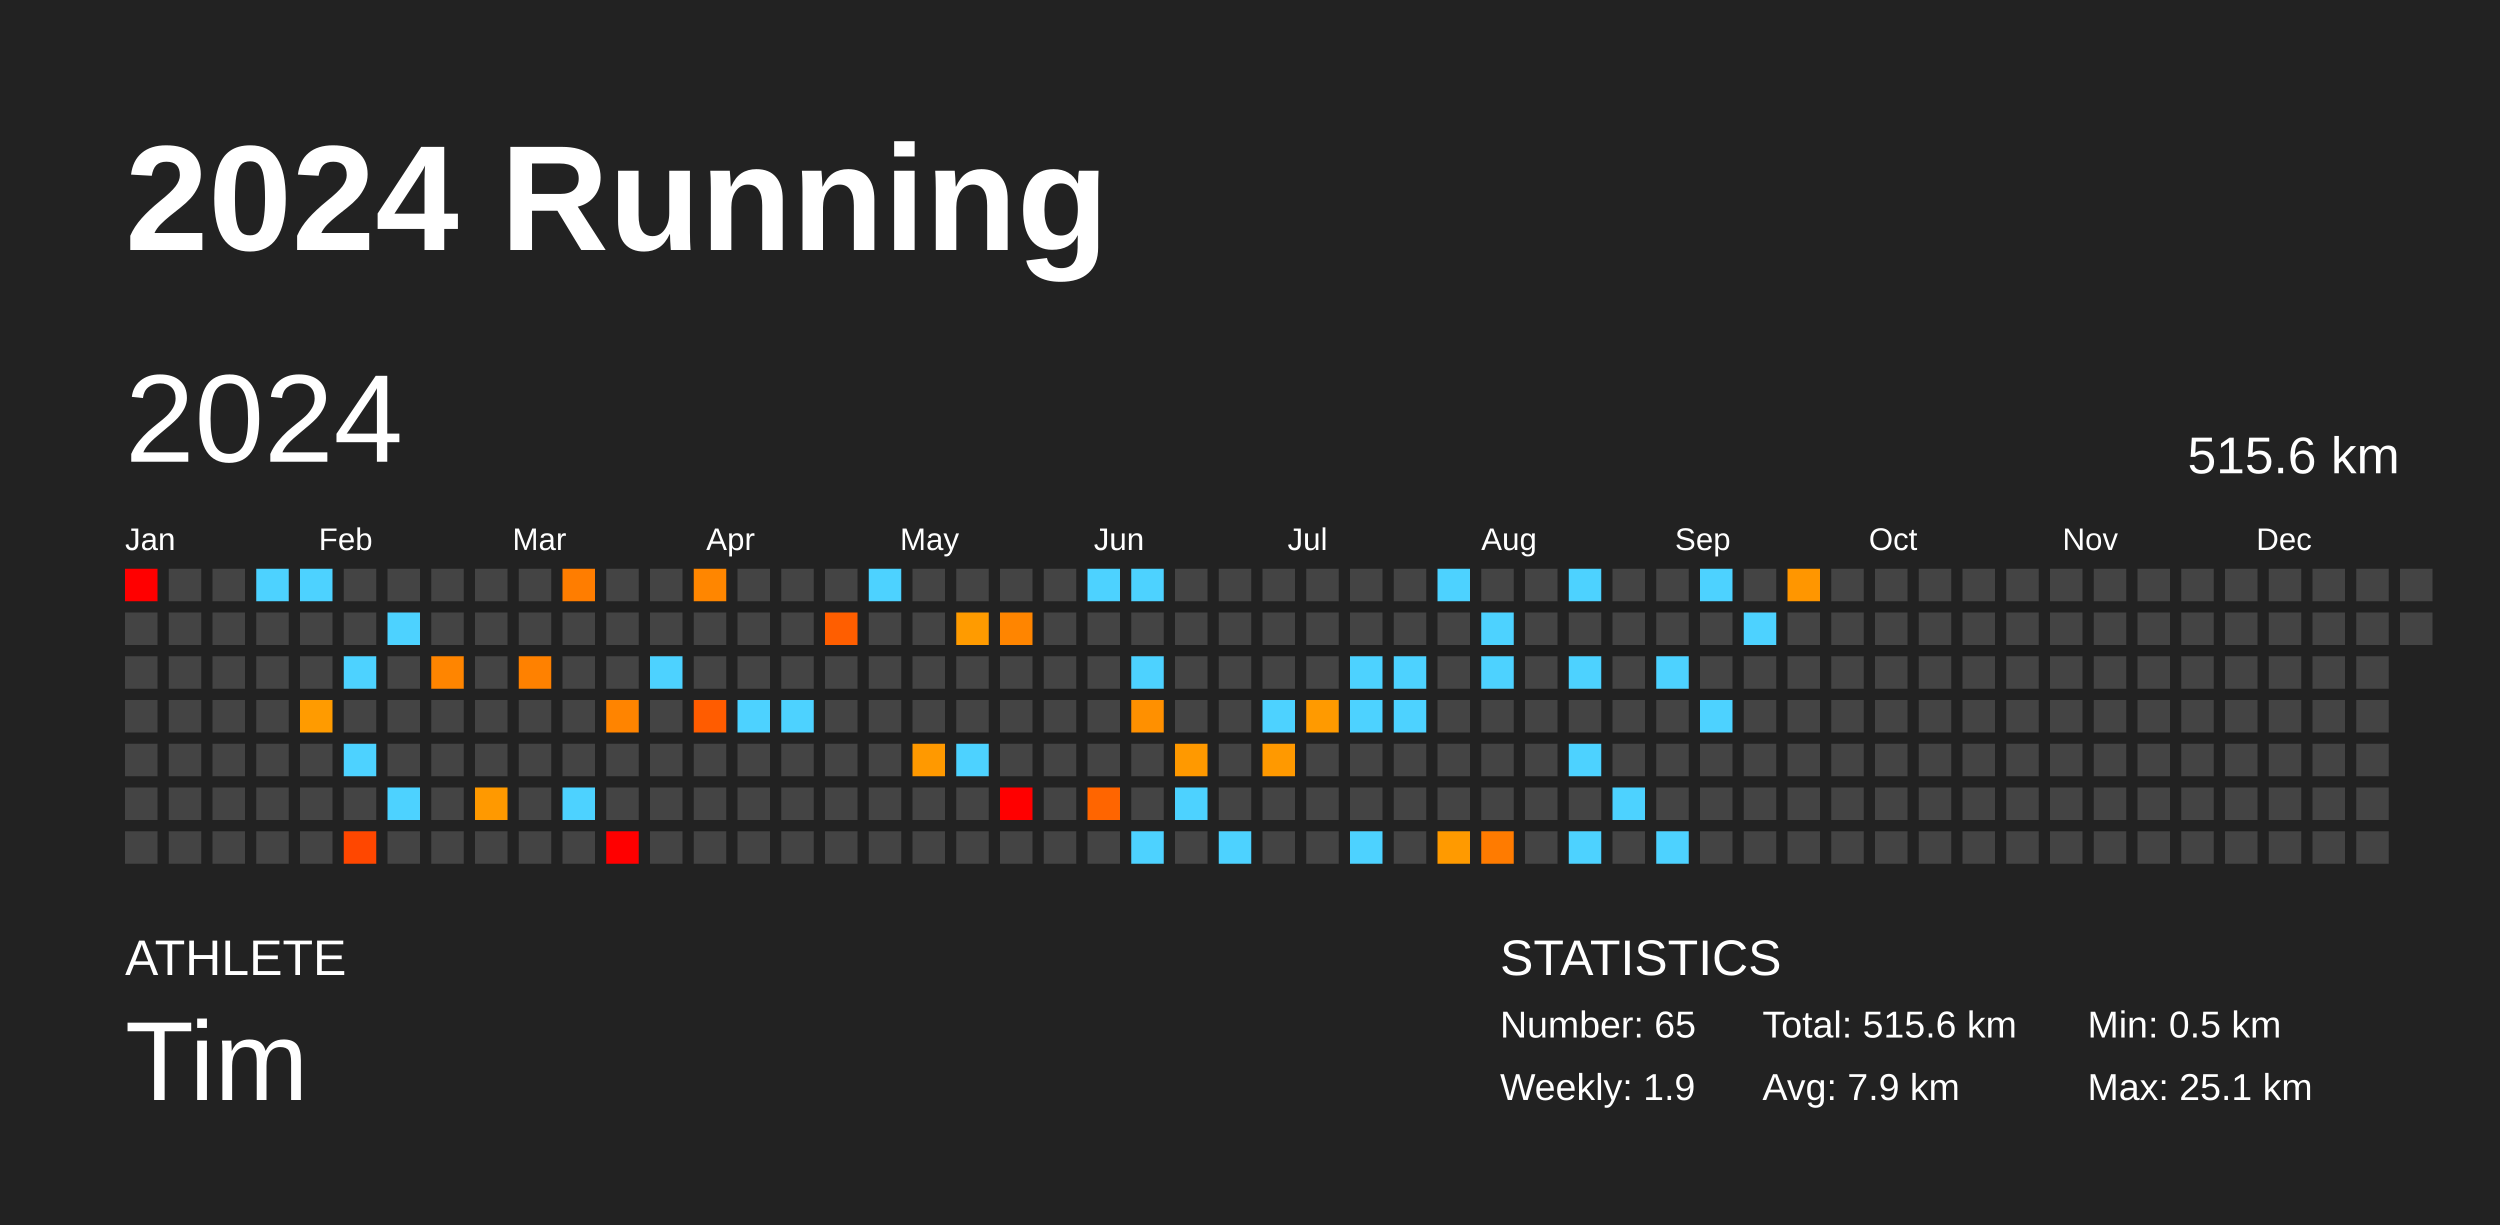
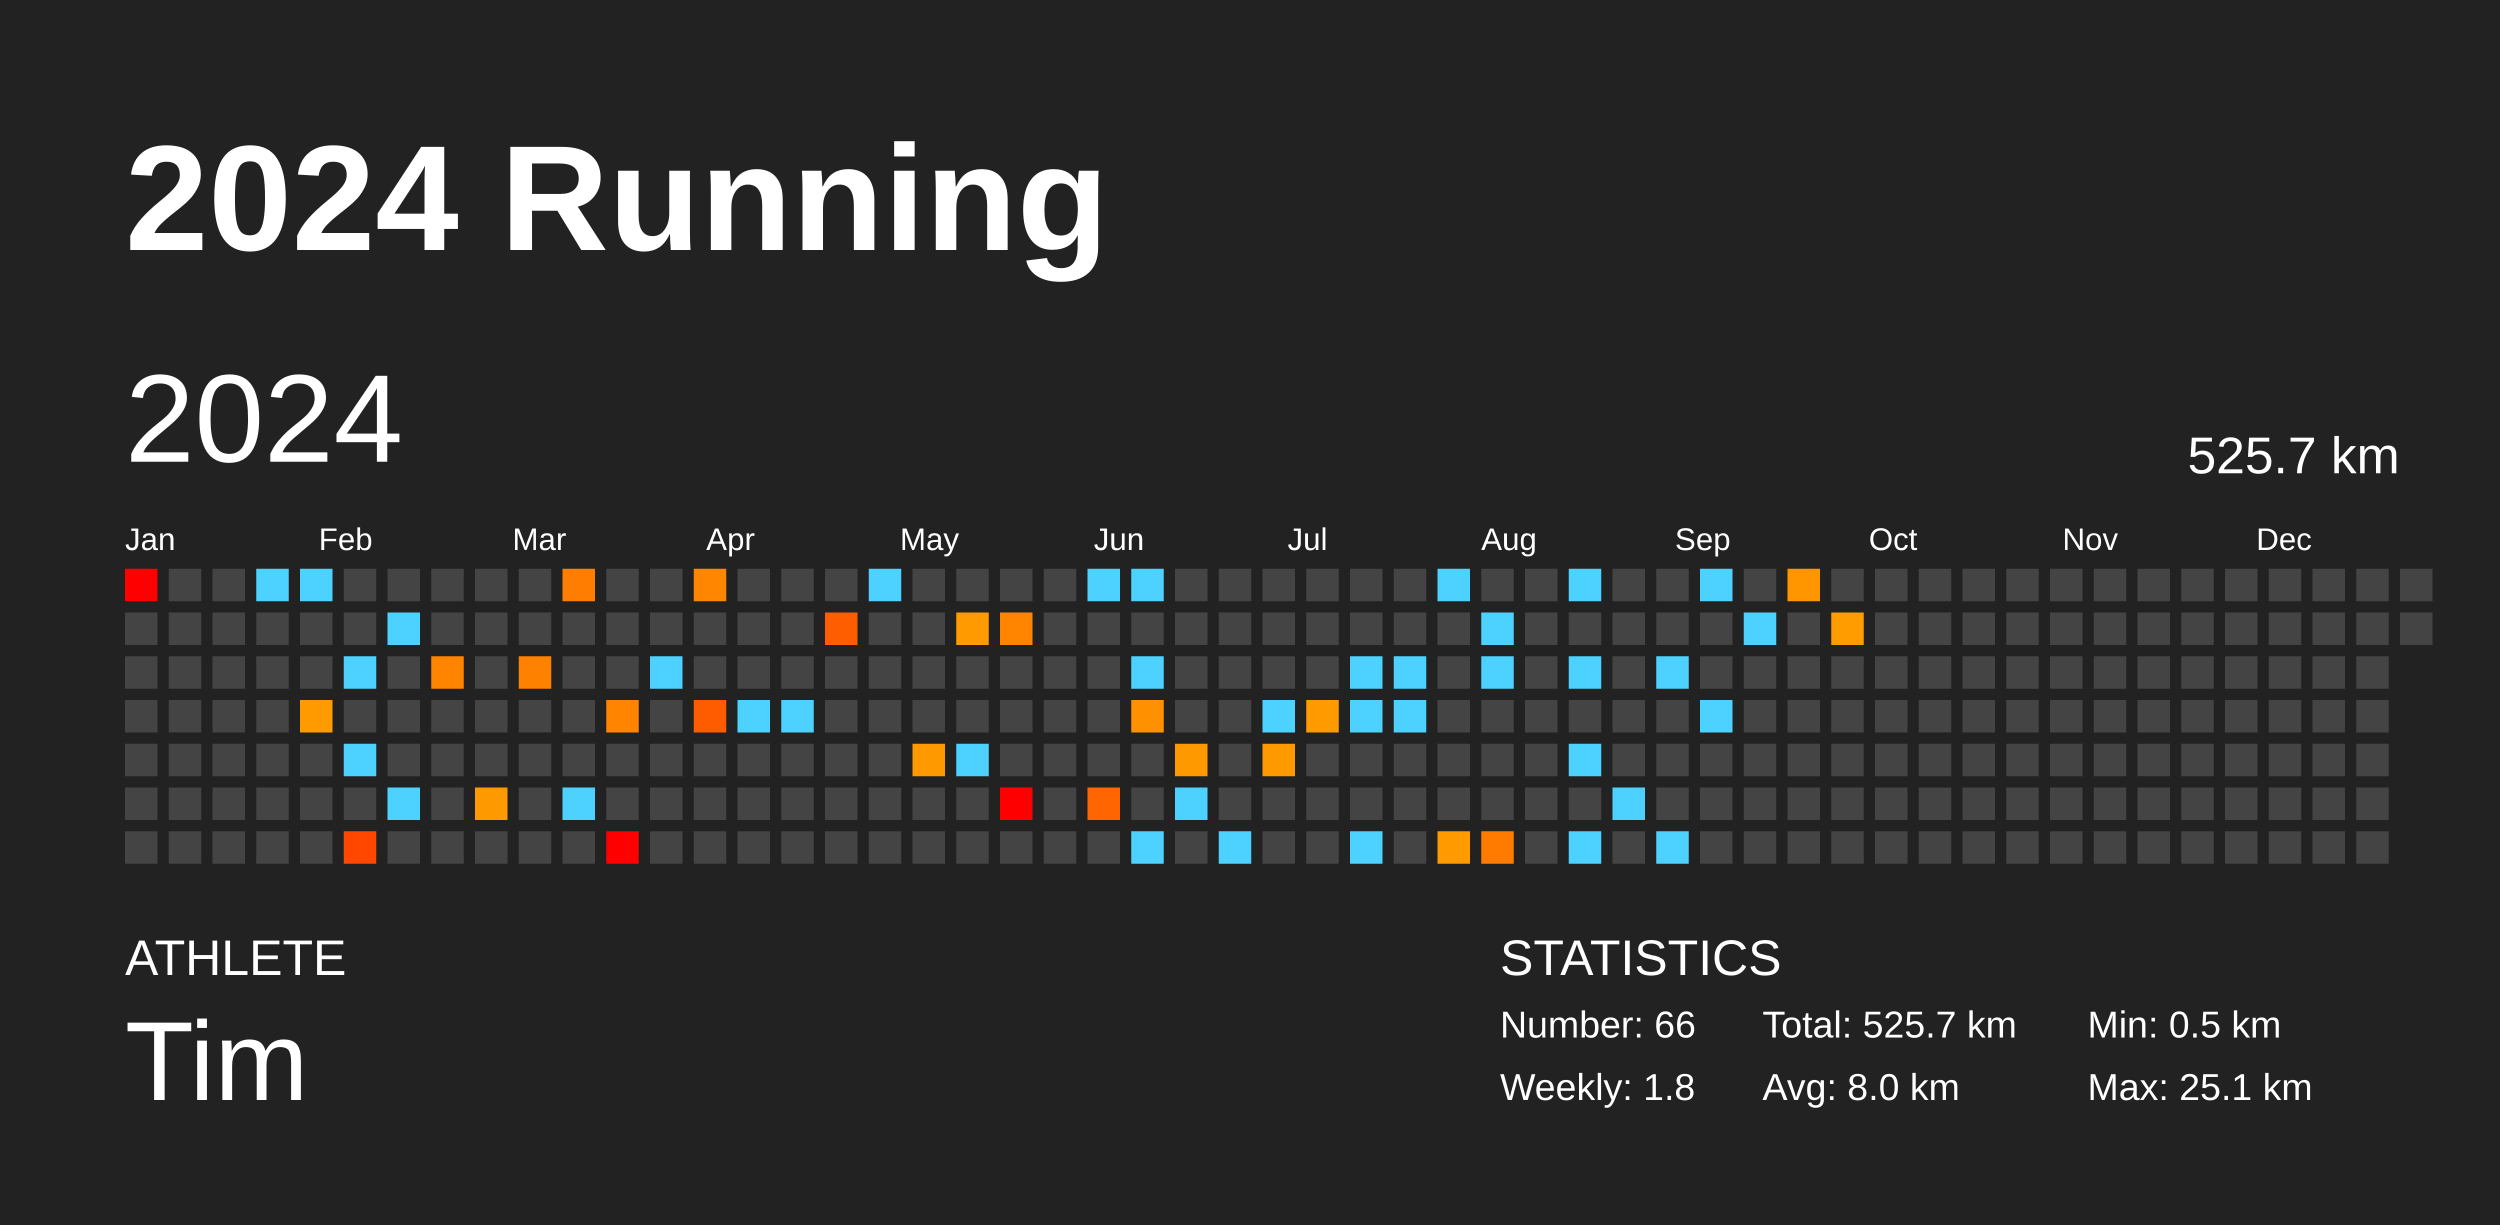
<svg xmlns="http://www.w3.org/2000/svg" baseProfile="full" height="98mm" version="1.1" viewBox="0,0,200,98" width="200mm">
  <defs />
  <rect fill="#222222" height="98" width="200" x="0" y="0" />
  <text fill="#FFFFFF" style="font-size:12px; font-family:Arial; font-weight:bold;" x="10" y="20">2024 Running</text>
  <text fill="#FFFFFF" style="font-size:4px; font-family:Arial" x="10" y="78">ATHLETE</text>
  <text fill="#FFFFFF" style="font-size:9px; font-family:Arial" x="10" y="88">Tim</text>
  <text fill="#FFFFFF" style="font-size:4px; font-family:Arial" x="120" y="78">STATISTICS</text>
-   <text fill="#FFFFFF" style="font-size:3px; font-family:Arial" x="120" y="83">Number: 65</text>
-   <text fill="#FFFFFF" style="font-size:3px; font-family:Arial" x="120" y="88">Weekly: 1.9</text>
-   <text fill="#FFFFFF" style="font-size:3px; font-family:Arial" x="141" y="83">Total: 515.6 km</text>
-   <text fill="#FFFFFF" style="font-size:3px; font-family:Arial" x="141" y="88">Avg: 7.9 km</text>
+   <text fill="#FFFFFF" style="font-size:3px; font-family:Arial" x="120" y="83">Number: 66</text>
+   <text fill="#FFFFFF" style="font-size:3px; font-family:Arial" x="120" y="88">Weekly: 1.8</text>
+   <text fill="#FFFFFF" style="font-size:3px; font-family:Arial" x="141" y="83">Total: 525.7 km</text>
+   <text fill="#FFFFFF" style="font-size:3px; font-family:Arial" x="141" y="88">Avg: 8.0 km</text>
  <text fill="#FFFFFF" style="font-size:3px; font-family:Arial" x="167" y="83">Min: 0.5 km</text>
  <text fill="#FFFFFF" style="font-size:3px; font-family:Arial" x="167" y="88">Max: 25.1 km</text>
  <text dominant-baseline="hanging" fill="#FFFFFF" style="font-size:10.0px; font-family:Arial;" x="10" y="30">2024</text>
-   <text dominant-baseline="hanging" fill="#FFFFFF" style="font-size:4.125px; font-family:Arial;" x="175" y="35">515.6 km</text>
+   <text dominant-baseline="hanging" fill="#FFFFFF" style="font-size:4.125px; font-family:Arial;" x="175" y="35">525.7 km</text>
  <text fill="#FFFFFF" style="font-size:2.5px; font-family:Arial" x="10.0" y="44">Jan</text>
  <text fill="#FFFFFF" style="font-size:2.5px; font-family:Arial" x="25.5" y="44">Feb</text>
  <text fill="#FFFFFF" style="font-size:2.5px; font-family:Arial" x="41.0" y="44">Mar</text>
  <text fill="#FFFFFF" style="font-size:2.5px; font-family:Arial" x="56.5" y="44">Apr</text>
  <text fill="#FFFFFF" style="font-size:2.5px; font-family:Arial" x="72.0" y="44">May</text>
  <text fill="#FFFFFF" style="font-size:2.5px; font-family:Arial" x="87.5" y="44">Jun</text>
  <text fill="#FFFFFF" style="font-size:2.5px; font-family:Arial" x="103.0" y="44">Jul</text>
  <text fill="#FFFFFF" style="font-size:2.5px; font-family:Arial" x="118.5" y="44">Aug</text>
  <text fill="#FFFFFF" style="font-size:2.5px; font-family:Arial" x="134.0" y="44">Sep</text>
  <text fill="#FFFFFF" style="font-size:2.5px; font-family:Arial" x="149.5" y="44">Oct</text>
  <text fill="#FFFFFF" style="font-size:2.5px; font-family:Arial" x="165.0" y="44">Nov</text>
  <text fill="#FFFFFF" style="font-size:2.5px; font-family:Arial" x="180.5" y="44">Dec</text>
  <rect fill="red" height="2.6" width="2.6" x="10.0" y="45.5" />
  <rect fill="#444444" height="2.6" width="2.6" x="10.0" y="49.0" />
  <rect fill="#444444" height="2.6" width="2.6" x="10.0" y="52.5" />
  <rect fill="#444444" height="2.6" width="2.6" x="10.0" y="56.0" />
  <rect fill="#444444" height="2.6" width="2.6" x="10.0" y="59.5" />
  <rect fill="#444444" height="2.6" width="2.6" x="10.0" y="63.0" />
  <rect fill="#444444" height="2.6" width="2.6" x="10.0" y="66.5" />
  <rect fill="#444444" height="2.6" width="2.6" x="13.5" y="45.5" />
  <rect fill="#444444" height="2.6" width="2.6" x="13.5" y="49.0" />
  <rect fill="#444444" height="2.6" width="2.6" x="13.5" y="52.5" />
  <rect fill="#444444" height="2.6" width="2.6" x="13.5" y="56.0" />
  <rect fill="#444444" height="2.6" width="2.6" x="13.5" y="59.5" />
  <rect fill="#444444" height="2.6" width="2.6" x="13.5" y="63.0" />
  <rect fill="#444444" height="2.6" width="2.6" x="13.5" y="66.5" />
  <rect fill="#444444" height="2.6" width="2.6" x="17.0" y="45.5" />
  <rect fill="#444444" height="2.6" width="2.6" x="17.0" y="49.0" />
  <rect fill="#444444" height="2.6" width="2.6" x="17.0" y="52.5" />
  <rect fill="#444444" height="2.6" width="2.6" x="17.0" y="56.0" />
  <rect fill="#444444" height="2.6" width="2.6" x="17.0" y="59.5" />
  <rect fill="#444444" height="2.6" width="2.6" x="17.0" y="63.0" />
  <rect fill="#444444" height="2.6" width="2.6" x="17.0" y="66.5" />
  <rect fill="#4dd2ff" height="2.6" width="2.6" x="20.5" y="45.5" />
  <rect fill="#444444" height="2.6" width="2.6" x="20.5" y="49.0" />
  <rect fill="#444444" height="2.6" width="2.6" x="20.5" y="52.5" />
  <rect fill="#444444" height="2.6" width="2.6" x="20.5" y="56.0" />
  <rect fill="#444444" height="2.6" width="2.6" x="20.5" y="59.5" />
  <rect fill="#444444" height="2.6" width="2.6" x="20.5" y="63.0" />
  <rect fill="#444444" height="2.6" width="2.6" x="20.5" y="66.5" />
  <rect fill="#4dd2ff" height="2.6" width="2.6" x="24.0" y="45.5" />
  <rect fill="#444444" height="2.6" width="2.6" x="24.0" y="49.0" />
  <rect fill="#444444" height="2.6" width="2.6" x="24.0" y="52.5" />
  <rect fill="#ff9b00" height="2.6" width="2.6" x="24.0" y="56.0" />
  <rect fill="#444444" height="2.6" width="2.6" x="24.0" y="59.5" />
  <rect fill="#444444" height="2.6" width="2.6" x="24.0" y="63.0" />
  <rect fill="#444444" height="2.6" width="2.6" x="24.0" y="66.5" />
  <rect fill="#444444" height="2.6" width="2.6" x="27.5" y="45.5" />
  <rect fill="#444444" height="2.6" width="2.6" x="27.5" y="49.0" />
  <rect fill="#4dd2ff" height="2.6" width="2.6" x="27.5" y="52.5" />
  <rect fill="#444444" height="2.6" width="2.6" x="27.5" y="56.0" />
  <rect fill="#4dd2ff" height="2.6" width="2.6" x="27.5" y="59.5" />
  <rect fill="#444444" height="2.6" width="2.6" x="27.5" y="63.0" />
  <rect fill="#ff4700" height="2.6" width="2.6" x="27.5" y="66.5" />
  <rect fill="#444444" height="2.6" width="2.6" x="31.0" y="45.5" />
  <rect fill="#4dd2ff" height="2.6" width="2.6" x="31.0" y="49.0" />
  <rect fill="#444444" height="2.6" width="2.6" x="31.0" y="52.5" />
  <rect fill="#444444" height="2.6" width="2.6" x="31.0" y="56.0" />
  <rect fill="#444444" height="2.6" width="2.6" x="31.0" y="59.5" />
  <rect fill="#4dd2ff" height="2.6" width="2.6" x="31.0" y="63.0" />
  <rect fill="#444444" height="2.6" width="2.6" x="31.0" y="66.5" />
  <rect fill="#444444" height="2.6" width="2.6" x="34.5" y="45.5" />
  <rect fill="#444444" height="2.6" width="2.6" x="34.5" y="49.0" />
  <rect fill="#ff8500" height="2.6" width="2.6" x="34.5" y="52.5" />
  <rect fill="#444444" height="2.6" width="2.6" x="34.5" y="56.0" />
  <rect fill="#444444" height="2.6" width="2.6" x="34.5" y="59.5" />
  <rect fill="#444444" height="2.6" width="2.6" x="34.5" y="63.0" />
  <rect fill="#444444" height="2.6" width="2.6" x="34.5" y="66.5" />
  <rect fill="#444444" height="2.6" width="2.6" x="38.0" y="45.5" />
  <rect fill="#444444" height="2.6" width="2.6" x="38.0" y="49.0" />
  <rect fill="#444444" height="2.6" width="2.6" x="38.0" y="52.5" />
  <rect fill="#444444" height="2.6" width="2.6" x="38.0" y="56.0" />
  <rect fill="#444444" height="2.6" width="2.6" x="38.0" y="59.5" />
  <rect fill="#ff9900" height="2.6" width="2.6" x="38.0" y="63.0" />
  <rect fill="#444444" height="2.6" width="2.6" x="38.0" y="66.5" />
  <rect fill="#444444" height="2.6" width="2.6" x="41.5" y="45.5" />
  <rect fill="#444444" height="2.6" width="2.6" x="41.5" y="49.0" />
  <rect fill="#ff8100" height="2.6" width="2.6" x="41.5" y="52.5" />
  <rect fill="#444444" height="2.6" width="2.6" x="41.5" y="56.0" />
  <rect fill="#444444" height="2.6" width="2.6" x="41.5" y="59.5" />
  <rect fill="#444444" height="2.6" width="2.6" x="41.5" y="63.0" />
  <rect fill="#444444" height="2.6" width="2.6" x="41.5" y="66.5" />
  <rect fill="#ff7d00" height="2.6" width="2.6" x="45.0" y="45.5" />
  <rect fill="#444444" height="2.6" width="2.6" x="45.0" y="49.0" />
  <rect fill="#444444" height="2.6" width="2.6" x="45.0" y="52.5" />
  <rect fill="#444444" height="2.6" width="2.6" x="45.0" y="56.0" />
  <rect fill="#444444" height="2.6" width="2.6" x="45.0" y="59.5" />
  <rect fill="#4dd2ff" height="2.6" width="2.6" x="45.0" y="63.0" />
  <rect fill="#444444" height="2.6" width="2.6" x="45.0" y="66.5" />
  <rect fill="#444444" height="2.6" width="2.6" x="48.5" y="45.5" />
  <rect fill="#444444" height="2.6" width="2.6" x="48.5" y="49.0" />
  <rect fill="#444444" height="2.6" width="2.6" x="48.5" y="52.5" />
  <rect fill="#ff8400" height="2.6" width="2.6" x="48.5" y="56.0" />
  <rect fill="#444444" height="2.6" width="2.6" x="48.5" y="59.5" />
  <rect fill="#444444" height="2.6" width="2.6" x="48.5" y="63.0" />
  <rect fill="red" height="2.6" width="2.6" x="48.5" y="66.5" />
  <rect fill="#444444" height="2.6" width="2.6" x="52.0" y="45.5" />
  <rect fill="#444444" height="2.6" width="2.6" x="52.0" y="49.0" />
  <rect fill="#4dd2ff" height="2.6" width="2.6" x="52.0" y="52.5" />
  <rect fill="#444444" height="2.6" width="2.6" x="52.0" y="56.0" />
  <rect fill="#444444" height="2.6" width="2.6" x="52.0" y="59.5" />
  <rect fill="#444444" height="2.6" width="2.6" x="52.0" y="63.0" />
  <rect fill="#444444" height="2.6" width="2.6" x="52.0" y="66.5" />
  <rect fill="#ff8600" height="2.6" width="2.6" x="55.5" y="45.5" />
  <rect fill="#444444" height="2.6" width="2.6" x="55.5" y="49.0" />
  <rect fill="#444444" height="2.6" width="2.6" x="55.5" y="52.5" />
  <rect fill="#ff5c00" height="2.6" width="2.6" x="55.5" y="56.0" />
  <rect fill="#444444" height="2.6" width="2.6" x="55.5" y="59.5" />
  <rect fill="#444444" height="2.6" width="2.6" x="55.5" y="63.0" />
  <rect fill="#444444" height="2.6" width="2.6" x="55.5" y="66.5" />
  <rect fill="#444444" height="2.6" width="2.6" x="59.0" y="45.5" />
  <rect fill="#444444" height="2.6" width="2.6" x="59.0" y="49.0" />
  <rect fill="#444444" height="2.6" width="2.6" x="59.0" y="52.5" />
  <rect fill="#4dd2ff" height="2.6" width="2.6" x="59.0" y="56.0" />
  <rect fill="#444444" height="2.6" width="2.6" x="59.0" y="59.5" />
  <rect fill="#444444" height="2.6" width="2.6" x="59.0" y="63.0" />
  <rect fill="#444444" height="2.6" width="2.6" x="59.0" y="66.5" />
  <rect fill="#444444" height="2.6" width="2.6" x="62.5" y="45.5" />
  <rect fill="#444444" height="2.6" width="2.6" x="62.5" y="49.0" />
  <rect fill="#444444" height="2.6" width="2.6" x="62.5" y="52.5" />
  <rect fill="#4dd2ff" height="2.6" width="2.6" x="62.5" y="56.0" />
  <rect fill="#444444" height="2.6" width="2.6" x="62.5" y="59.5" />
  <rect fill="#444444" height="2.6" width="2.6" x="62.5" y="63.0" />
  <rect fill="#444444" height="2.6" width="2.6" x="62.5" y="66.5" />
  <rect fill="#444444" height="2.6" width="2.6" x="66.0" y="45.5" />
  <rect fill="#ff5e00" height="2.6" width="2.6" x="66.0" y="49.0" />
  <rect fill="#444444" height="2.6" width="2.6" x="66.0" y="52.5" />
  <rect fill="#444444" height="2.6" width="2.6" x="66.0" y="56.0" />
  <rect fill="#444444" height="2.6" width="2.6" x="66.0" y="59.5" />
  <rect fill="#444444" height="2.6" width="2.6" x="66.0" y="63.0" />
  <rect fill="#444444" height="2.6" width="2.6" x="66.0" y="66.5" />
  <rect fill="#4dd2ff" height="2.6" width="2.6" x="69.5" y="45.5" />
  <rect fill="#444444" height="2.6" width="2.6" x="69.5" y="49.0" />
  <rect fill="#444444" height="2.6" width="2.6" x="69.5" y="52.5" />
  <rect fill="#444444" height="2.6" width="2.6" x="69.5" y="56.0" />
  <rect fill="#444444" height="2.6" width="2.6" x="69.5" y="59.5" />
  <rect fill="#444444" height="2.6" width="2.6" x="69.5" y="63.0" />
  <rect fill="#444444" height="2.6" width="2.6" x="69.5" y="66.5" />
  <rect fill="#444444" height="2.6" width="2.6" x="73.0" y="45.5" />
  <rect fill="#444444" height="2.6" width="2.6" x="73.0" y="49.0" />
  <rect fill="#444444" height="2.6" width="2.6" x="73.0" y="52.5" />
  <rect fill="#444444" height="2.6" width="2.6" x="73.0" y="56.0" />
  <rect fill="#ff9900" height="2.6" width="2.6" x="73.0" y="59.5" />
  <rect fill="#444444" height="2.6" width="2.6" x="73.0" y="63.0" />
  <rect fill="#444444" height="2.6" width="2.6" x="73.0" y="66.5" />
  <rect fill="#444444" height="2.6" width="2.6" x="76.5" y="45.5" />
  <rect fill="#ff9b00" height="2.6" width="2.6" x="76.5" y="49.0" />
  <rect fill="#444444" height="2.6" width="2.6" x="76.5" y="52.5" />
  <rect fill="#444444" height="2.6" width="2.6" x="76.5" y="56.0" />
  <rect fill="#4dd2ff" height="2.6" width="2.6" x="76.5" y="59.5" />
  <rect fill="#444444" height="2.6" width="2.6" x="76.5" y="63.0" />
  <rect fill="#444444" height="2.6" width="2.6" x="76.5" y="66.5" />
  <rect fill="#444444" height="2.6" width="2.6" x="80.0" y="45.5" />
  <rect fill="#ff8500" height="2.6" width="2.6" x="80.0" y="49.0" />
  <rect fill="#444444" height="2.6" width="2.6" x="80.0" y="52.5" />
  <rect fill="#444444" height="2.6" width="2.6" x="80.0" y="56.0" />
  <rect fill="#444444" height="2.6" width="2.6" x="80.0" y="59.5" />
  <rect fill="red" height="2.6" width="2.6" x="80.0" y="63.0" />
  <rect fill="#444444" height="2.6" width="2.6" x="80.0" y="66.5" />
  <rect fill="#444444" height="2.6" width="2.6" x="83.5" y="45.5" />
  <rect fill="#444444" height="2.6" width="2.6" x="83.5" y="49.0" />
  <rect fill="#444444" height="2.6" width="2.6" x="83.5" y="52.5" />
  <rect fill="#444444" height="2.6" width="2.6" x="83.5" y="56.0" />
  <rect fill="#444444" height="2.6" width="2.6" x="83.5" y="59.5" />
  <rect fill="#444444" height="2.6" width="2.6" x="83.5" y="63.0" />
  <rect fill="#444444" height="2.6" width="2.6" x="83.5" y="66.5" />
  <rect fill="#4dd2ff" height="2.6" width="2.6" x="87.0" y="45.5" />
  <rect fill="#444444" height="2.6" width="2.6" x="87.0" y="49.0" />
  <rect fill="#444444" height="2.6" width="2.6" x="87.0" y="52.5" />
  <rect fill="#444444" height="2.6" width="2.6" x="87.0" y="56.0" />
  <rect fill="#444444" height="2.6" width="2.6" x="87.0" y="59.5" />
  <rect fill="#ff6500" height="2.6" width="2.6" x="87.0" y="63.0" />
  <rect fill="#444444" height="2.6" width="2.6" x="87.0" y="66.5" />
  <rect fill="#4dd2ff" height="2.6" width="2.6" x="90.5" y="45.5" />
  <rect fill="#444444" height="2.6" width="2.6" x="90.5" y="49.0" />
  <rect fill="#4dd2ff" height="2.6" width="2.6" x="90.5" y="52.5" />
  <rect fill="#ff9000" height="2.6" width="2.6" x="90.5" y="56.0" />
  <rect fill="#444444" height="2.6" width="2.6" x="90.5" y="59.5" />
  <rect fill="#444444" height="2.6" width="2.6" x="90.5" y="63.0" />
  <rect fill="#4dd2ff" height="2.6" width="2.6" x="90.5" y="66.5" />
  <rect fill="#444444" height="2.6" width="2.6" x="94.0" y="45.5" />
  <rect fill="#444444" height="2.6" width="2.6" x="94.0" y="49.0" />
  <rect fill="#444444" height="2.6" width="2.6" x="94.0" y="52.5" />
  <rect fill="#444444" height="2.6" width="2.6" x="94.0" y="56.0" />
  <rect fill="#ff9900" height="2.6" width="2.6" x="94.0" y="59.5" />
  <rect fill="#4dd2ff" height="2.6" width="2.6" x="94.0" y="63.0" />
  <rect fill="#444444" height="2.6" width="2.6" x="94.0" y="66.5" />
  <rect fill="#444444" height="2.6" width="2.6" x="97.5" y="45.5" />
  <rect fill="#444444" height="2.6" width="2.6" x="97.5" y="49.0" />
  <rect fill="#444444" height="2.6" width="2.6" x="97.5" y="52.5" />
  <rect fill="#444444" height="2.6" width="2.6" x="97.5" y="56.0" />
  <rect fill="#444444" height="2.6" width="2.6" x="97.5" y="59.5" />
  <rect fill="#444444" height="2.6" width="2.6" x="97.5" y="63.0" />
  <rect fill="#4dd2ff" height="2.6" width="2.6" x="97.5" y="66.5" />
  <rect fill="#444444" height="2.6" width="2.6" x="101.0" y="45.5" />
  <rect fill="#444444" height="2.6" width="2.6" x="101.0" y="49.0" />
  <rect fill="#444444" height="2.6" width="2.6" x="101.0" y="52.5" />
  <rect fill="#4dd2ff" height="2.6" width="2.6" x="101.0" y="56.0" />
  <rect fill="#ff9900" height="2.6" width="2.6" x="101.0" y="59.5" />
  <rect fill="#444444" height="2.6" width="2.6" x="101.0" y="63.0" />
  <rect fill="#444444" height="2.6" width="2.6" x="101.0" y="66.5" />
  <rect fill="#444444" height="2.6" width="2.6" x="104.5" y="45.5" />
  <rect fill="#444444" height="2.6" width="2.6" x="104.5" y="49.0" />
  <rect fill="#444444" height="2.6" width="2.6" x="104.5" y="52.5" />
  <rect fill="#ff9a00" height="2.6" width="2.6" x="104.5" y="56.0" />
  <rect fill="#444444" height="2.6" width="2.6" x="104.5" y="59.5" />
  <rect fill="#444444" height="2.6" width="2.6" x="104.5" y="63.0" />
  <rect fill="#444444" height="2.6" width="2.6" x="104.5" y="66.5" />
  <rect fill="#444444" height="2.6" width="2.6" x="108.0" y="45.5" />
  <rect fill="#444444" height="2.6" width="2.6" x="108.0" y="49.0" />
  <rect fill="#4dd2ff" height="2.6" width="2.6" x="108.0" y="52.5" />
  <rect fill="#4dd2ff" height="2.6" width="2.6" x="108.0" y="56.0" />
  <rect fill="#444444" height="2.6" width="2.6" x="108.0" y="59.5" />
  <rect fill="#444444" height="2.6" width="2.6" x="108.0" y="63.0" />
  <rect fill="#4dd2ff" height="2.6" width="2.6" x="108.0" y="66.5" />
  <rect fill="#444444" height="2.6" width="2.6" x="111.5" y="45.5" />
  <rect fill="#444444" height="2.6" width="2.6" x="111.5" y="49.0" />
  <rect fill="#4dd2ff" height="2.6" width="2.6" x="111.5" y="52.5" />
  <rect fill="#4dd2ff" height="2.6" width="2.6" x="111.5" y="56.0" />
  <rect fill="#444444" height="2.6" width="2.6" x="111.5" y="59.5" />
  <rect fill="#444444" height="2.6" width="2.6" x="111.5" y="63.0" />
  <rect fill="#444444" height="2.6" width="2.6" x="111.5" y="66.5" />
  <rect fill="#4dd2ff" height="2.6" width="2.6" x="115.0" y="45.5" />
  <rect fill="#444444" height="2.6" width="2.6" x="115.0" y="49.0" />
  <rect fill="#444444" height="2.6" width="2.6" x="115.0" y="52.5" />
  <rect fill="#444444" height="2.6" width="2.6" x="115.0" y="56.0" />
  <rect fill="#444444" height="2.6" width="2.6" x="115.0" y="59.5" />
  <rect fill="#444444" height="2.6" width="2.6" x="115.0" y="63.0" />
  <rect fill="#ff9a00" height="2.6" width="2.6" x="115.0" y="66.5" />
  <rect fill="#444444" height="2.6" width="2.6" x="118.5" y="45.5" />
  <rect fill="#4dd2ff" height="2.6" width="2.6" x="118.5" y="49.0" />
  <rect fill="#4dd2ff" height="2.6" width="2.6" x="118.5" y="52.5" />
  <rect fill="#444444" height="2.6" width="2.6" x="118.5" y="56.0" />
  <rect fill="#444444" height="2.6" width="2.6" x="118.5" y="59.5" />
  <rect fill="#444444" height="2.6" width="2.6" x="118.5" y="63.0" />
  <rect fill="#ff7b00" height="2.6" width="2.6" x="118.5" y="66.5" />
  <rect fill="#444444" height="2.6" width="2.6" x="122.0" y="45.5" />
  <rect fill="#444444" height="2.6" width="2.6" x="122.0" y="49.0" />
  <rect fill="#444444" height="2.6" width="2.6" x="122.0" y="52.5" />
  <rect fill="#444444" height="2.6" width="2.6" x="122.0" y="56.0" />
  <rect fill="#444444" height="2.6" width="2.6" x="122.0" y="59.5" />
  <rect fill="#444444" height="2.6" width="2.6" x="122.0" y="63.0" />
  <rect fill="#444444" height="2.6" width="2.6" x="122.0" y="66.5" />
  <rect fill="#4dd2ff" height="2.6" width="2.6" x="125.5" y="45.5" />
  <rect fill="#444444" height="2.6" width="2.6" x="125.5" y="49.0" />
  <rect fill="#4dd2ff" height="2.6" width="2.6" x="125.5" y="52.5" />
  <rect fill="#444444" height="2.6" width="2.6" x="125.5" y="56.0" />
  <rect fill="#4dd2ff" height="2.6" width="2.6" x="125.5" y="59.5" />
  <rect fill="#444444" height="2.6" width="2.6" x="125.5" y="63.0" />
  <rect fill="#4dd2ff" height="2.6" width="2.6" x="125.5" y="66.5" />
  <rect fill="#444444" height="2.6" width="2.6" x="129.0" y="45.5" />
  <rect fill="#444444" height="2.6" width="2.6" x="129.0" y="49.0" />
  <rect fill="#444444" height="2.6" width="2.6" x="129.0" y="52.5" />
  <rect fill="#444444" height="2.6" width="2.6" x="129.0" y="56.0" />
  <rect fill="#444444" height="2.6" width="2.6" x="129.0" y="59.5" />
  <rect fill="#4dd2ff" height="2.6" width="2.6" x="129.0" y="63.0" />
  <rect fill="#444444" height="2.6" width="2.6" x="129.0" y="66.5" />
  <rect fill="#444444" height="2.6" width="2.6" x="132.5" y="45.5" />
  <rect fill="#444444" height="2.6" width="2.6" x="132.5" y="49.0" />
  <rect fill="#4dd2ff" height="2.6" width="2.6" x="132.5" y="52.5" />
  <rect fill="#444444" height="2.6" width="2.6" x="132.5" y="56.0" />
  <rect fill="#444444" height="2.6" width="2.6" x="132.5" y="59.5" />
  <rect fill="#444444" height="2.6" width="2.6" x="132.5" y="63.0" />
  <rect fill="#4dd2ff" height="2.6" width="2.6" x="132.5" y="66.5" />
  <rect fill="#4dd2ff" height="2.6" width="2.6" x="136.0" y="45.5" />
  <rect fill="#444444" height="2.6" width="2.6" x="136.0" y="49.0" />
  <rect fill="#444444" height="2.6" width="2.6" x="136.0" y="52.5" />
  <rect fill="#4dd2ff" height="2.6" width="2.6" x="136.0" y="56.0" />
  <rect fill="#444444" height="2.6" width="2.6" x="136.0" y="59.5" />
  <rect fill="#444444" height="2.6" width="2.6" x="136.0" y="63.0" />
  <rect fill="#444444" height="2.6" width="2.6" x="136.0" y="66.5" />
  <rect fill="#444444" height="2.6" width="2.6" x="139.5" y="45.5" />
  <rect fill="#4dd2ff" height="2.6" width="2.6" x="139.5" y="49.0" />
  <rect fill="#444444" height="2.6" width="2.6" x="139.5" y="52.5" />
  <rect fill="#444444" height="2.6" width="2.6" x="139.5" y="56.0" />
  <rect fill="#444444" height="2.6" width="2.6" x="139.5" y="59.5" />
  <rect fill="#444444" height="2.6" width="2.6" x="139.5" y="63.0" />
  <rect fill="#444444" height="2.6" width="2.6" x="139.5" y="66.5" />
  <rect fill="#ff9600" height="2.6" width="2.6" x="143.0" y="45.5" />
  <rect fill="#444444" height="2.6" width="2.6" x="143.0" y="49.0" />
  <rect fill="#444444" height="2.6" width="2.6" x="143.0" y="52.5" />
  <rect fill="#444444" height="2.6" width="2.6" x="143.0" y="56.0" />
  <rect fill="#444444" height="2.6" width="2.6" x="143.0" y="59.5" />
  <rect fill="#444444" height="2.6" width="2.6" x="143.0" y="63.0" />
  <rect fill="#444444" height="2.6" width="2.6" x="143.0" y="66.5" />
  <rect fill="#444444" height="2.6" width="2.6" x="146.5" y="45.5" />
-   <rect fill="#444444" height="2.6" width="2.6" x="146.5" y="49.0" />
+   <rect fill="#ff9c00" height="2.6" width="2.6" x="146.5" y="49.0" />
  <rect fill="#444444" height="2.6" width="2.6" x="146.5" y="52.5" />
  <rect fill="#444444" height="2.6" width="2.6" x="146.5" y="56.0" />
  <rect fill="#444444" height="2.6" width="2.6" x="146.5" y="59.5" />
  <rect fill="#444444" height="2.6" width="2.6" x="146.5" y="63.0" />
  <rect fill="#444444" height="2.6" width="2.6" x="146.5" y="66.5" />
  <rect fill="#444444" height="2.6" width="2.6" x="150.0" y="45.5" />
  <rect fill="#444444" height="2.6" width="2.6" x="150.0" y="49.0" />
  <rect fill="#444444" height="2.6" width="2.6" x="150.0" y="52.5" />
  <rect fill="#444444" height="2.6" width="2.6" x="150.0" y="56.0" />
  <rect fill="#444444" height="2.6" width="2.6" x="150.0" y="59.5" />
  <rect fill="#444444" height="2.6" width="2.6" x="150.0" y="63.0" />
  <rect fill="#444444" height="2.6" width="2.6" x="150.0" y="66.5" />
  <rect fill="#444444" height="2.6" width="2.6" x="153.5" y="45.5" />
  <rect fill="#444444" height="2.6" width="2.6" x="153.5" y="49.0" />
  <rect fill="#444444" height="2.6" width="2.6" x="153.5" y="52.5" />
  <rect fill="#444444" height="2.6" width="2.6" x="153.5" y="56.0" />
  <rect fill="#444444" height="2.6" width="2.6" x="153.5" y="59.5" />
  <rect fill="#444444" height="2.6" width="2.6" x="153.5" y="63.0" />
  <rect fill="#444444" height="2.6" width="2.6" x="153.5" y="66.5" />
  <rect fill="#444444" height="2.6" width="2.6" x="157.0" y="45.5" />
  <rect fill="#444444" height="2.6" width="2.6" x="157.0" y="49.0" />
  <rect fill="#444444" height="2.6" width="2.6" x="157.0" y="52.5" />
  <rect fill="#444444" height="2.6" width="2.6" x="157.0" y="56.0" />
  <rect fill="#444444" height="2.6" width="2.6" x="157.0" y="59.5" />
  <rect fill="#444444" height="2.6" width="2.6" x="157.0" y="63.0" />
  <rect fill="#444444" height="2.6" width="2.6" x="157.0" y="66.5" />
  <rect fill="#444444" height="2.6" width="2.6" x="160.5" y="45.5" />
  <rect fill="#444444" height="2.6" width="2.6" x="160.5" y="49.0" />
  <rect fill="#444444" height="2.6" width="2.6" x="160.5" y="52.5" />
  <rect fill="#444444" height="2.6" width="2.6" x="160.5" y="56.0" />
  <rect fill="#444444" height="2.6" width="2.6" x="160.5" y="59.5" />
  <rect fill="#444444" height="2.6" width="2.6" x="160.5" y="63.0" />
  <rect fill="#444444" height="2.6" width="2.6" x="160.5" y="66.5" />
  <rect fill="#444444" height="2.6" width="2.6" x="164.0" y="45.5" />
  <rect fill="#444444" height="2.6" width="2.6" x="164.0" y="49.0" />
  <rect fill="#444444" height="2.6" width="2.6" x="164.0" y="52.5" />
  <rect fill="#444444" height="2.6" width="2.6" x="164.0" y="56.0" />
  <rect fill="#444444" height="2.6" width="2.6" x="164.0" y="59.5" />
  <rect fill="#444444" height="2.6" width="2.6" x="164.0" y="63.0" />
  <rect fill="#444444" height="2.6" width="2.6" x="164.0" y="66.5" />
  <rect fill="#444444" height="2.6" width="2.6" x="167.5" y="45.5" />
  <rect fill="#444444" height="2.6" width="2.6" x="167.5" y="49.0" />
  <rect fill="#444444" height="2.6" width="2.6" x="167.5" y="52.5" />
  <rect fill="#444444" height="2.6" width="2.6" x="167.5" y="56.0" />
  <rect fill="#444444" height="2.6" width="2.6" x="167.5" y="59.5" />
  <rect fill="#444444" height="2.6" width="2.6" x="167.5" y="63.0" />
  <rect fill="#444444" height="2.6" width="2.6" x="167.5" y="66.5" />
  <rect fill="#444444" height="2.6" width="2.6" x="171.0" y="45.5" />
  <rect fill="#444444" height="2.6" width="2.6" x="171.0" y="49.0" />
  <rect fill="#444444" height="2.6" width="2.6" x="171.0" y="52.5" />
  <rect fill="#444444" height="2.6" width="2.6" x="171.0" y="56.0" />
  <rect fill="#444444" height="2.6" width="2.6" x="171.0" y="59.5" />
  <rect fill="#444444" height="2.6" width="2.6" x="171.0" y="63.0" />
  <rect fill="#444444" height="2.6" width="2.6" x="171.0" y="66.5" />
  <rect fill="#444444" height="2.6" width="2.6" x="174.5" y="45.5" />
  <rect fill="#444444" height="2.6" width="2.6" x="174.5" y="49.0" />
  <rect fill="#444444" height="2.6" width="2.6" x="174.5" y="52.5" />
  <rect fill="#444444" height="2.6" width="2.6" x="174.5" y="56.0" />
  <rect fill="#444444" height="2.6" width="2.6" x="174.5" y="59.5" />
  <rect fill="#444444" height="2.6" width="2.6" x="174.5" y="63.0" />
  <rect fill="#444444" height="2.6" width="2.6" x="174.5" y="66.5" />
  <rect fill="#444444" height="2.6" width="2.6" x="178.0" y="45.5" />
  <rect fill="#444444" height="2.6" width="2.6" x="178.0" y="49.0" />
  <rect fill="#444444" height="2.6" width="2.6" x="178.0" y="52.5" />
  <rect fill="#444444" height="2.6" width="2.6" x="178.0" y="56.0" />
  <rect fill="#444444" height="2.6" width="2.6" x="178.0" y="59.5" />
  <rect fill="#444444" height="2.6" width="2.6" x="178.0" y="63.0" />
  <rect fill="#444444" height="2.6" width="2.6" x="178.0" y="66.5" />
  <rect fill="#444444" height="2.6" width="2.6" x="181.5" y="45.5" />
  <rect fill="#444444" height="2.6" width="2.6" x="181.5" y="49.0" />
  <rect fill="#444444" height="2.6" width="2.6" x="181.5" y="52.5" />
  <rect fill="#444444" height="2.6" width="2.6" x="181.5" y="56.0" />
  <rect fill="#444444" height="2.6" width="2.6" x="181.5" y="59.5" />
  <rect fill="#444444" height="2.6" width="2.6" x="181.5" y="63.0" />
  <rect fill="#444444" height="2.6" width="2.6" x="181.5" y="66.5" />
  <rect fill="#444444" height="2.6" width="2.6" x="185.0" y="45.5" />
  <rect fill="#444444" height="2.6" width="2.6" x="185.0" y="49.0" />
  <rect fill="#444444" height="2.6" width="2.6" x="185.0" y="52.5" />
  <rect fill="#444444" height="2.6" width="2.6" x="185.0" y="56.0" />
  <rect fill="#444444" height="2.6" width="2.6" x="185.0" y="59.5" />
  <rect fill="#444444" height="2.6" width="2.6" x="185.0" y="63.0" />
  <rect fill="#444444" height="2.6" width="2.6" x="185.0" y="66.5" />
  <rect fill="#444444" height="2.6" width="2.6" x="188.5" y="45.5" />
  <rect fill="#444444" height="2.6" width="2.6" x="188.5" y="49.0" />
  <rect fill="#444444" height="2.6" width="2.6" x="188.5" y="52.5" />
  <rect fill="#444444" height="2.6" width="2.6" x="188.5" y="56.0" />
  <rect fill="#444444" height="2.6" width="2.6" x="188.5" y="59.5" />
  <rect fill="#444444" height="2.6" width="2.6" x="188.5" y="63.0" />
  <rect fill="#444444" height="2.6" width="2.6" x="188.5" y="66.5" />
  <rect fill="#444444" height="2.6" width="2.6" x="192.0" y="45.5" />
  <rect fill="#444444" height="2.6" width="2.6" x="192.0" y="49.0" />
</svg>
